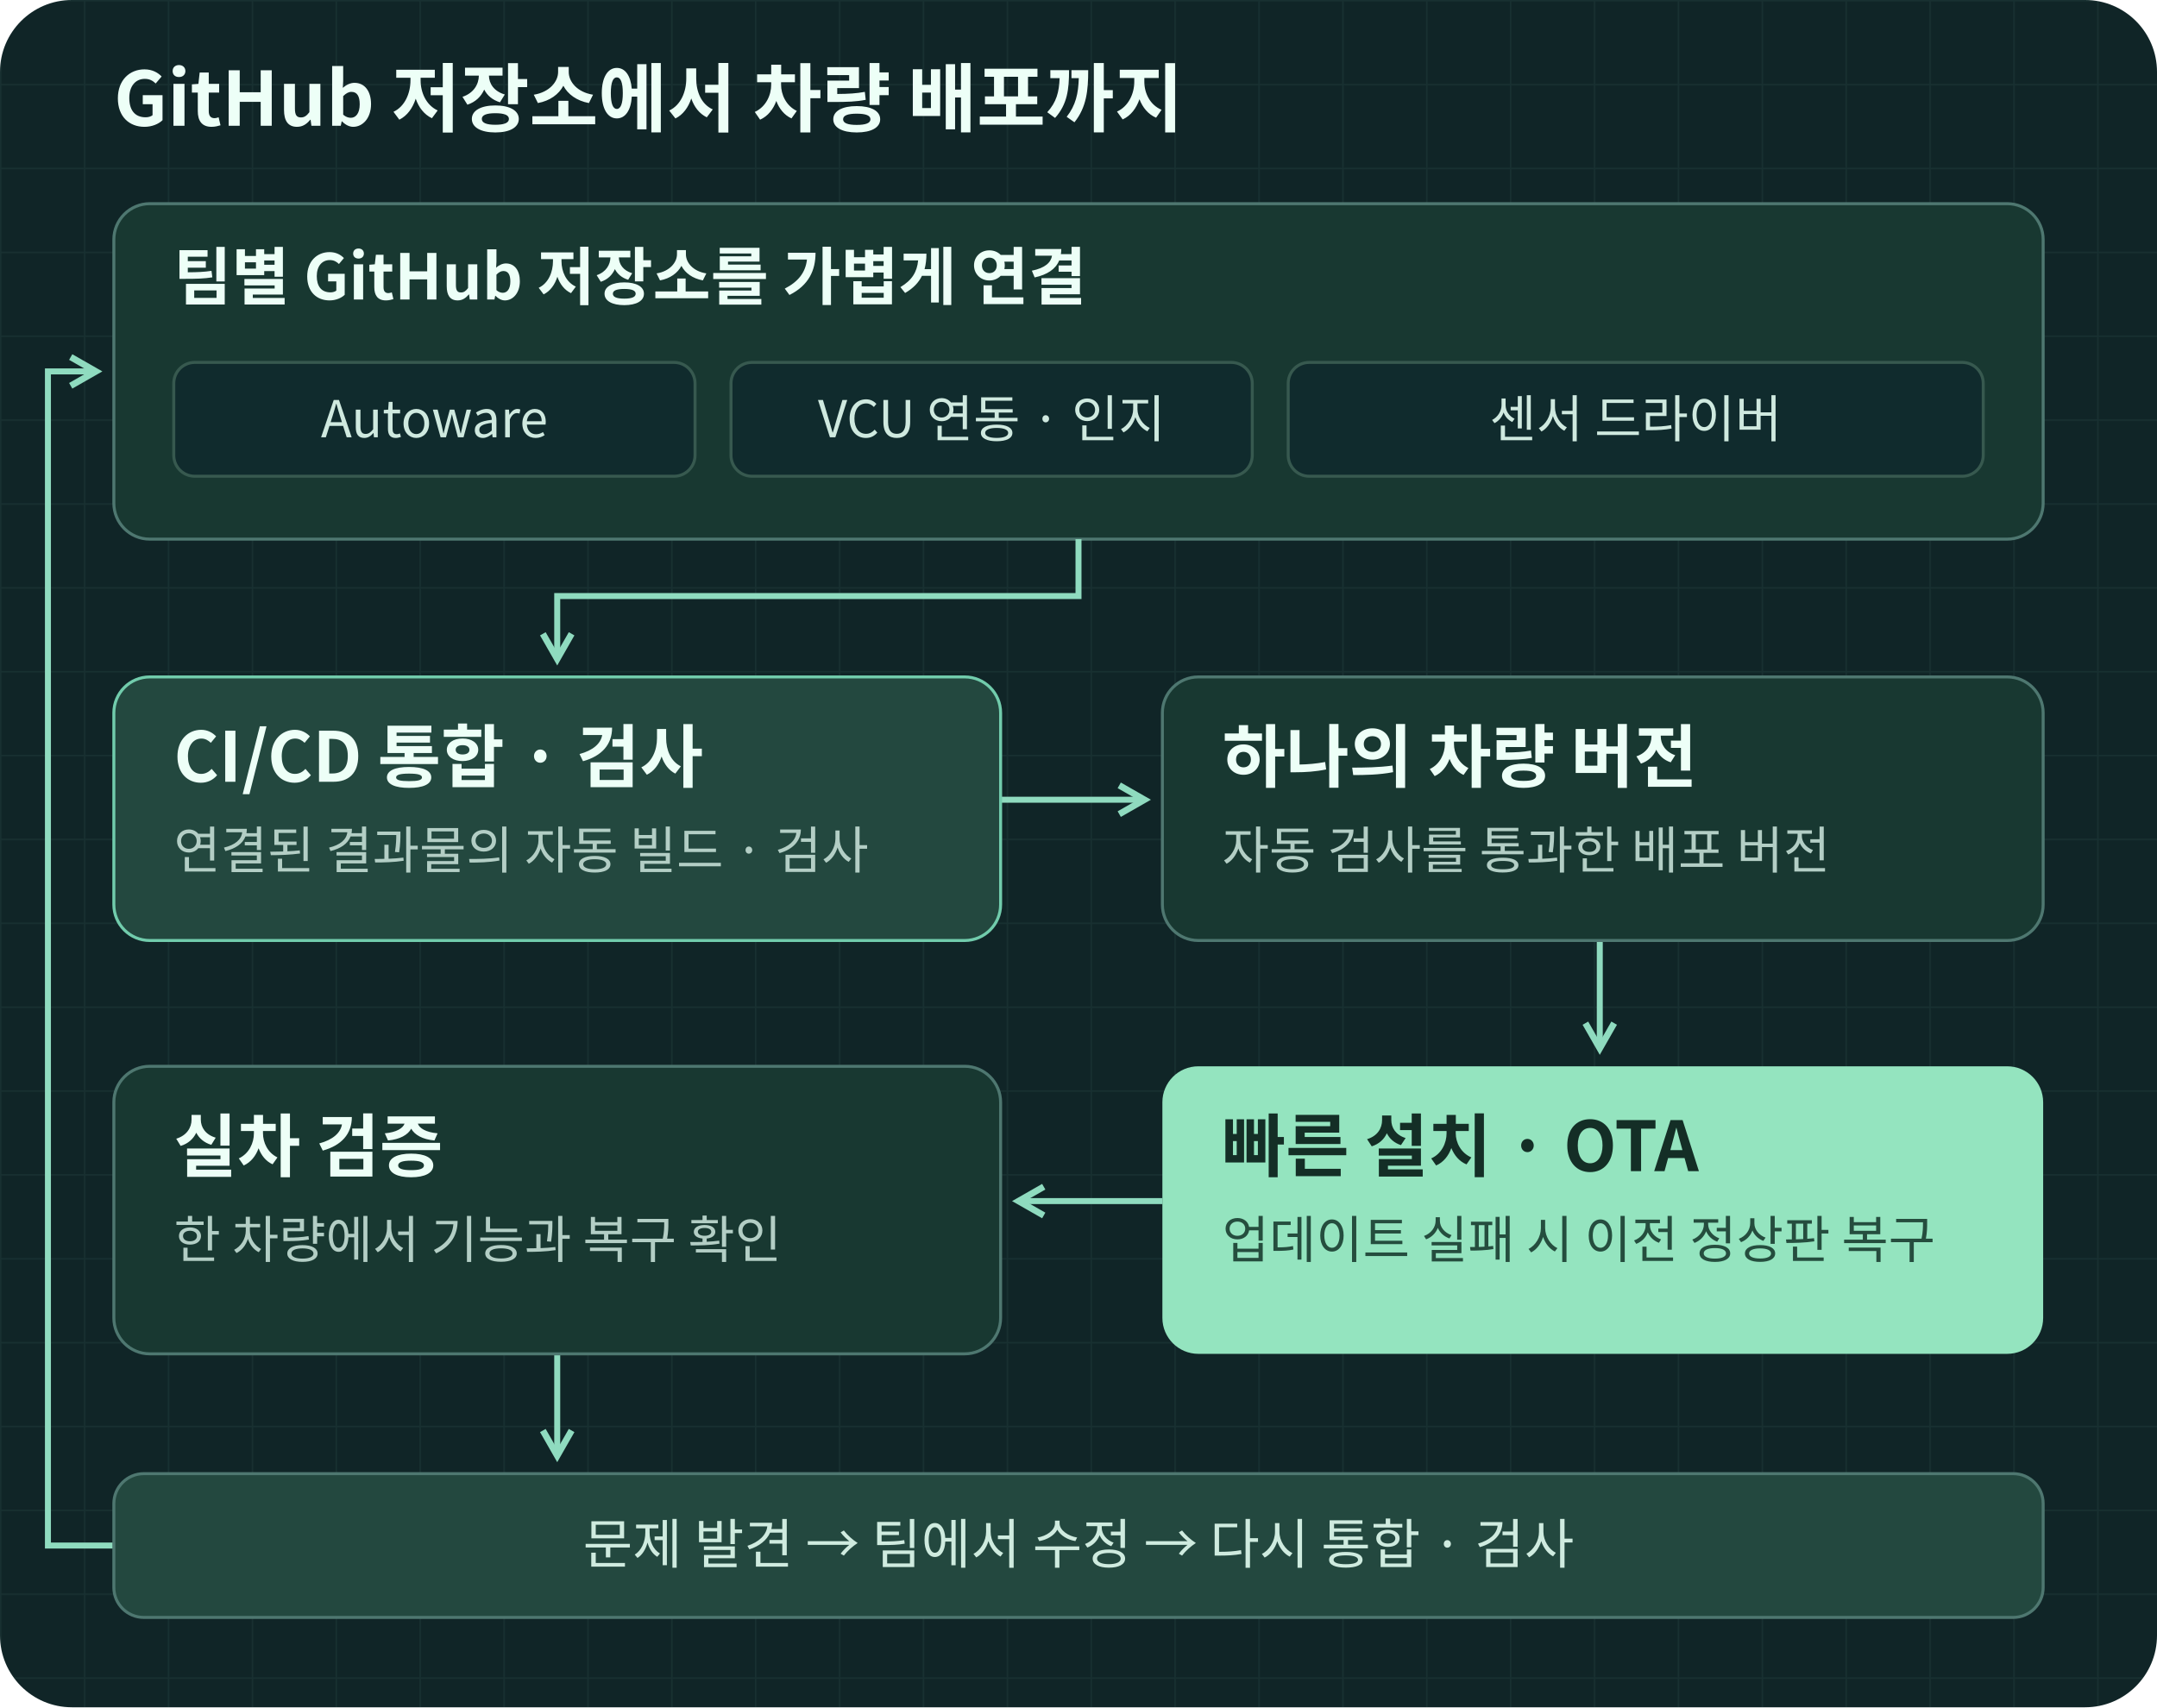
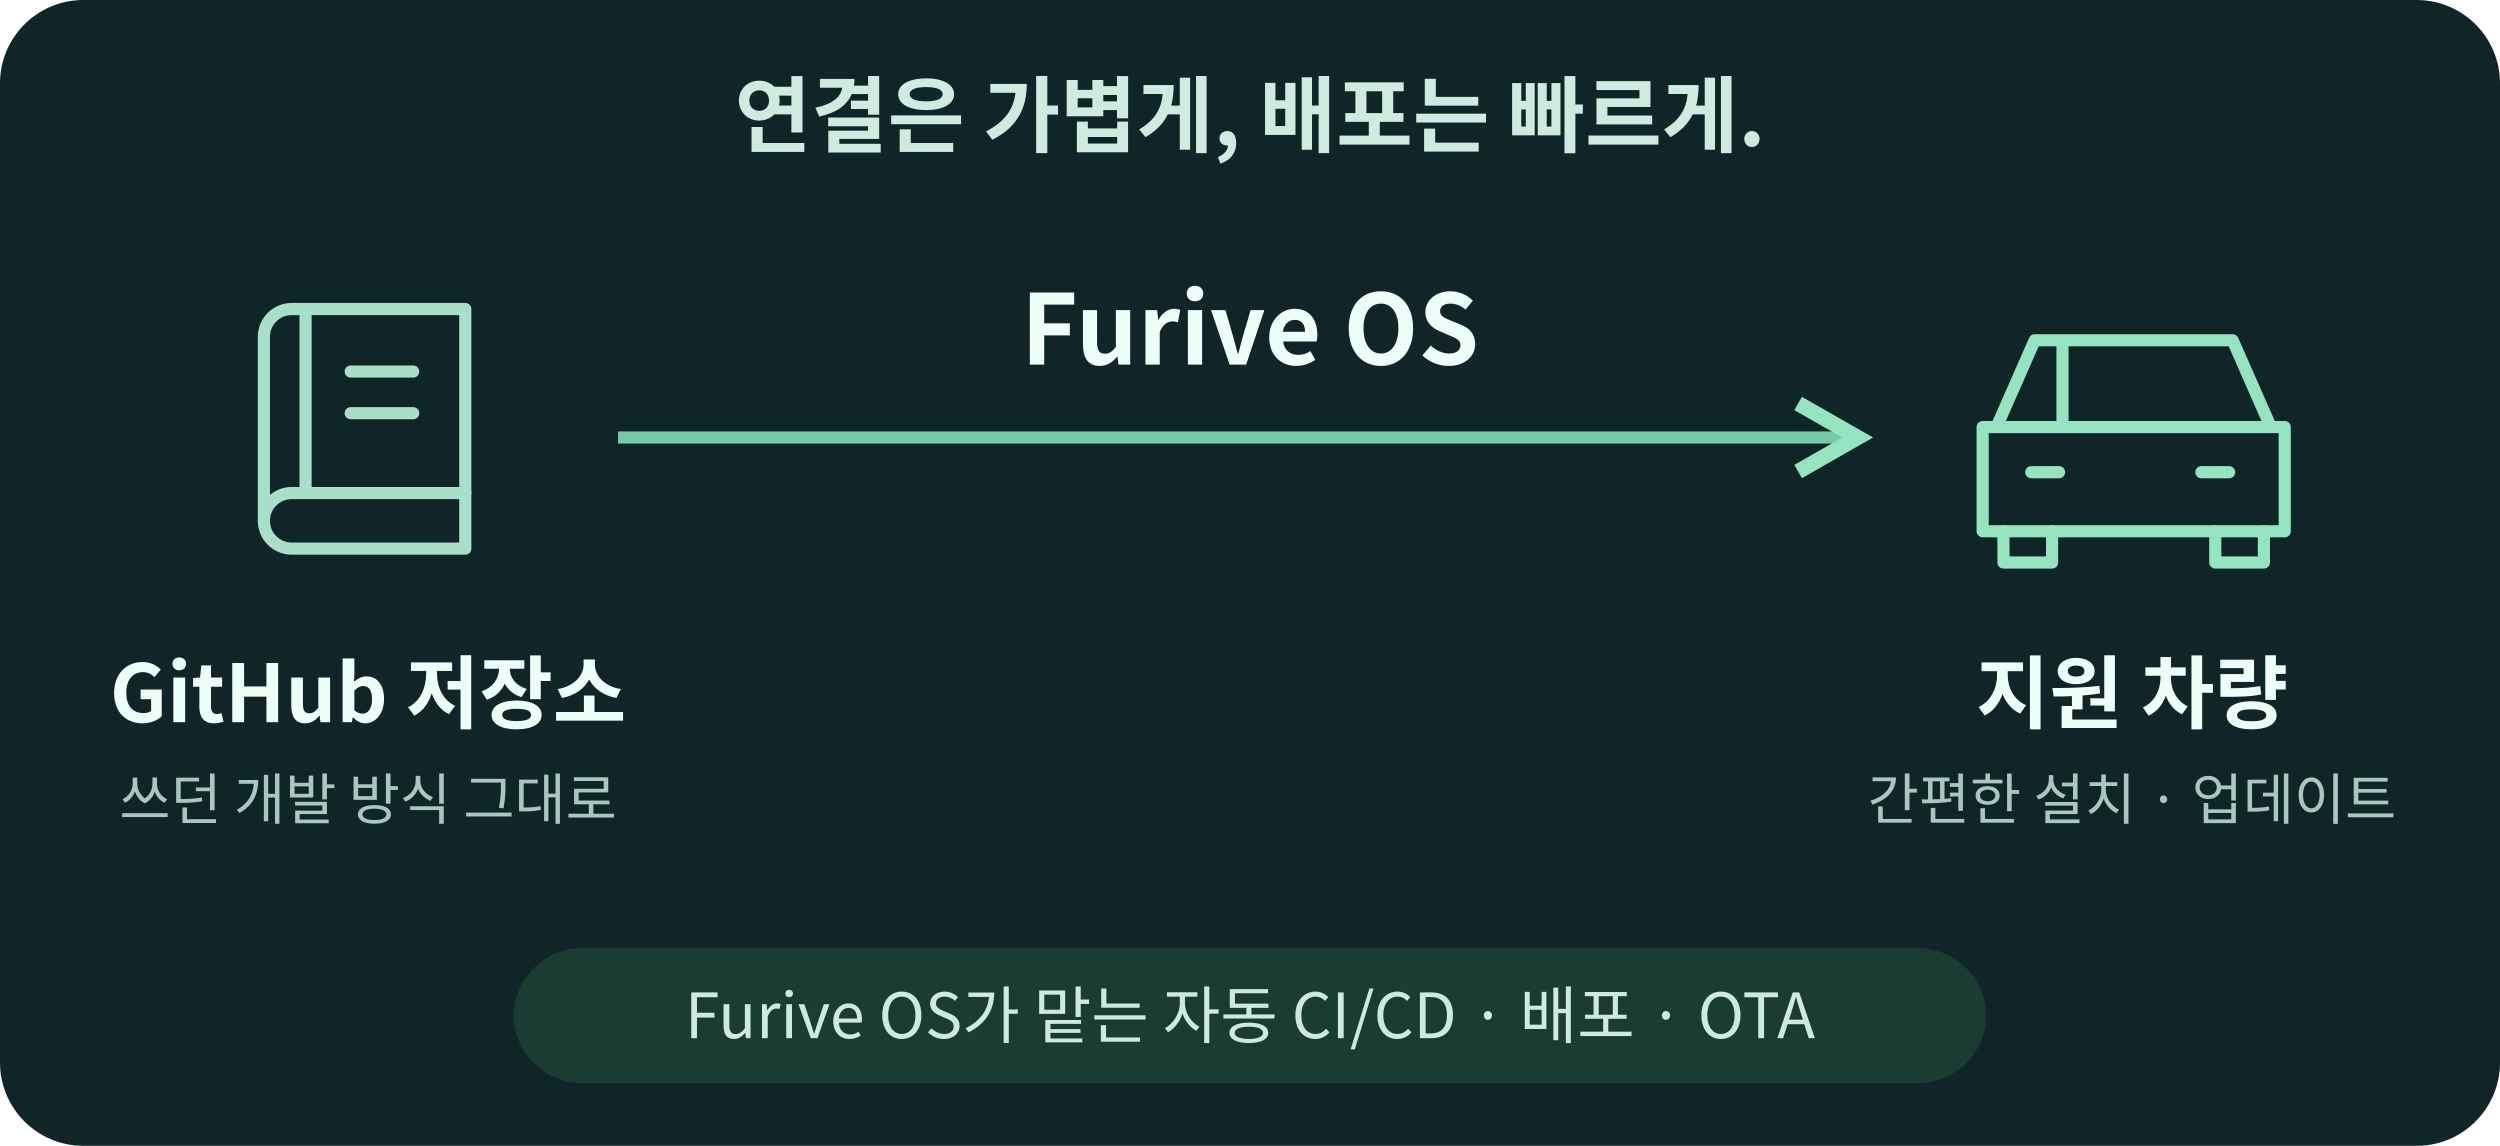
- <svg xmlns="http://www.w3.org/2000/svg" width="720" height="570" viewBox="0 0 720 570" role="img" aria-labelledby="title desc">
+ <svg xmlns="http://www.w3.org/2000/svg" width="720" height="330" viewBox="0 0 720 330" role="img" aria-labelledby="title desc">
  <defs>
-     <pattern id="grid" width="28" height="28" patternUnits="userSpaceOnUse">
-       <path d="M28 0H0V28" fill="none" stroke="#9cddcb" stroke-opacity=".06" />
-     </pattern>
-     <marker id="arrow" viewBox="0 0 10 10" refX="8" refY="5" markerWidth="6" markerHeight="6" orient="auto-start-reverse">
-       <path d="M1 1 8 5 1 9" fill="none" stroke="#8fdbbf" stroke-width="1.8" />
+     <marker id="arrow" viewBox="0 0 10 10" refX="8" refY="5" markerWidth="7" markerHeight="7" orient="auto">
+       <path d="m1 1 7 4-7 4" fill="none" stroke="#94e4bf" stroke-width="1.8" />
    </marker>
  </defs>
-   <rect width="720" height="570" rx="24" fill="#102527" />
-   <rect width="720" height="570" rx="24" fill="url(#grid)" />
+   <rect width="720" height="330" rx="24" fill="#102527" />
  <g font-family="Noto Sans CJK KR, Noto Sans KR, sans-serif">
-     <text x="38" y="42" fill="#edfff7" font-size="25" font-weight="700">GitHub 저장소에서 차량 배포까지</text>
-     <rect x="38" y="68" width="644" height="112" rx="12" fill="#183831" stroke="#4e7770" />
-     <text x="58" y="100" fill="#edfff7" font-size="21" font-weight="700">팀별 GitHub 저장소를 가볍게 연결</text>
-     <g fill="#102b2d" stroke="#37594f">
-       <rect x="58" y="121" width="174" height="38" rx="7" />
-       <rect x="244" y="121" width="174" height="38" rx="7" />
-       <rect x="430" y="121" width="232" height="38" rx="7" />
+     <text x="360" y="42" text-anchor="middle" fill="#cfebdf" font-size="24" font-weight="700">연결은 가볍게, 배포는 빠르게.</text>
+     <g transform="translate(76 89)" fill="none" stroke="#a8dfc9" stroke-width="3.5" stroke-linecap="round" stroke-linejoin="round">
+       <path d="M8 0h50v69H8a8 8 0 0 1-8-8V8a8 8 0 0 1 8-8Z" />
+       <path d="M12 0v53M0 61a8 8 0 0 1 8-8h50M25 18h18M25 30h18" />
    </g>
-     <g fill="#cfe9df" font-size="17" text-anchor="middle">
-       <text x="145" y="146">Autoware</text>
-       <text x="331" y="146">VCU 연동 · 인지</text>
-       <text x="546" y="146">센서 드라이버</text>
+     <path d="M178 126H535" fill="none" stroke="#77c9a8" stroke-width="3.5" marker-end="url(#arrow)" />
+     <text x="360" y="105" text-anchor="middle" fill="#edfff7" font-size="28" font-weight="700">Furive OS</text>
+     <g transform="translate(567 92)" fill="none" stroke="#94e4bf" stroke-width="3.5" stroke-linecap="round" stroke-linejoin="round">
+       <path d="m8 31 11-25h57l11 25M4 31h87v30H4zM20 31h54M27 7v23M18 44h8m41 0h8" />
+       <path d="M10 61v9h14v-9m47 0v9h14v-9" />
    </g>
-     <g fill="none" stroke="#8fdbbf" stroke-width="2" marker-end="url(#arrow)">
-       <path d="M360 180v19H186v21" />
-       <path d="M334 267h48" />
-       <path d="M534 314v36" />
-       <path d="M388 401h-48" />
-       <path d="M186 452v34" />
-       <path d="M38 516H16V124h16" />
+     <g text-anchor="middle">
+       <text x="106" y="208" fill="#edfff7" font-size="23" font-weight="700">GitHub 저장소</text>
+       <text x="614" y="208" fill="#edfff7" font-size="23" font-weight="700">지원 차량</text>
+       <text x="106" y="236" fill="#a8c7be" font-size="16">쓰던 개발 방식 그대로</text>
+       <text x="614" y="236" fill="#a8c7be" font-size="16">간편한 설치 · 업데이트</text>
    </g>
-     <rect x="38" y="226" width="296" height="88" rx="12" fill="#23483f" stroke="#71ccac" />
-     <text x="58" y="261" fill="#edfff7" font-size="23" font-weight="700">CI/CD 통합 · 검사</text>
-     <text x="58" y="290" fill="#b3cec5" font-size="17">연결된 결과물의 자동 빌드 · 검사</text>
-     <rect x="388" y="226" width="294" height="88" rx="12" fill="#183831" stroke="#4e7770" />
-     <text x="408" y="261" fill="#edfff7" font-size="23" font-weight="700">하나의 차량 버전</text>
-     <text x="408" y="290" fill="#b3cec5" font-size="17">자동 검사를 통과한 배포 버전</text>
-     <rect x="388" y="356" width="294" height="96" rx="12" fill="#94e4bf" />
-     <text x="408" y="391" fill="#142e26" font-size="23" font-weight="700">빠른 설치 · OTA</text>
-     <text x="408" y="420" fill="#254d3e" font-size="17">업데이트 실패 시 이전 정상판 복구</text>
-     <rect x="38" y="356" width="296" height="96" rx="12" fill="#183831" stroke="#4e7770" />
-     <text x="58" y="391" fill="#edfff7" font-size="23" font-weight="700">실차 검증</text>
-     <text x="58" y="420" fill="#b3cec5" font-size="17">한 차량에서 기능과 복구 확인</text>
-     <rect x="38" y="492" width="644" height="48" rx="10" fill="#23483f" stroke="#4e7770" />
-     <text x="360" y="522" text-anchor="middle" fill="#cfebdf" font-size="18">문제 발견 → 팀에서 수정 → 다시 통합 · 검사</text>
+     <rect x="148" y="273" width="424" height="39" rx="20" fill="#1b3c33" />
+     <text x="360" y="299" text-anchor="middle" fill="#cfe9df" font-size="18">Furive OS가 맡는 자동 CI/CD · 배포 · OTA</text>
  </g>
</svg>
